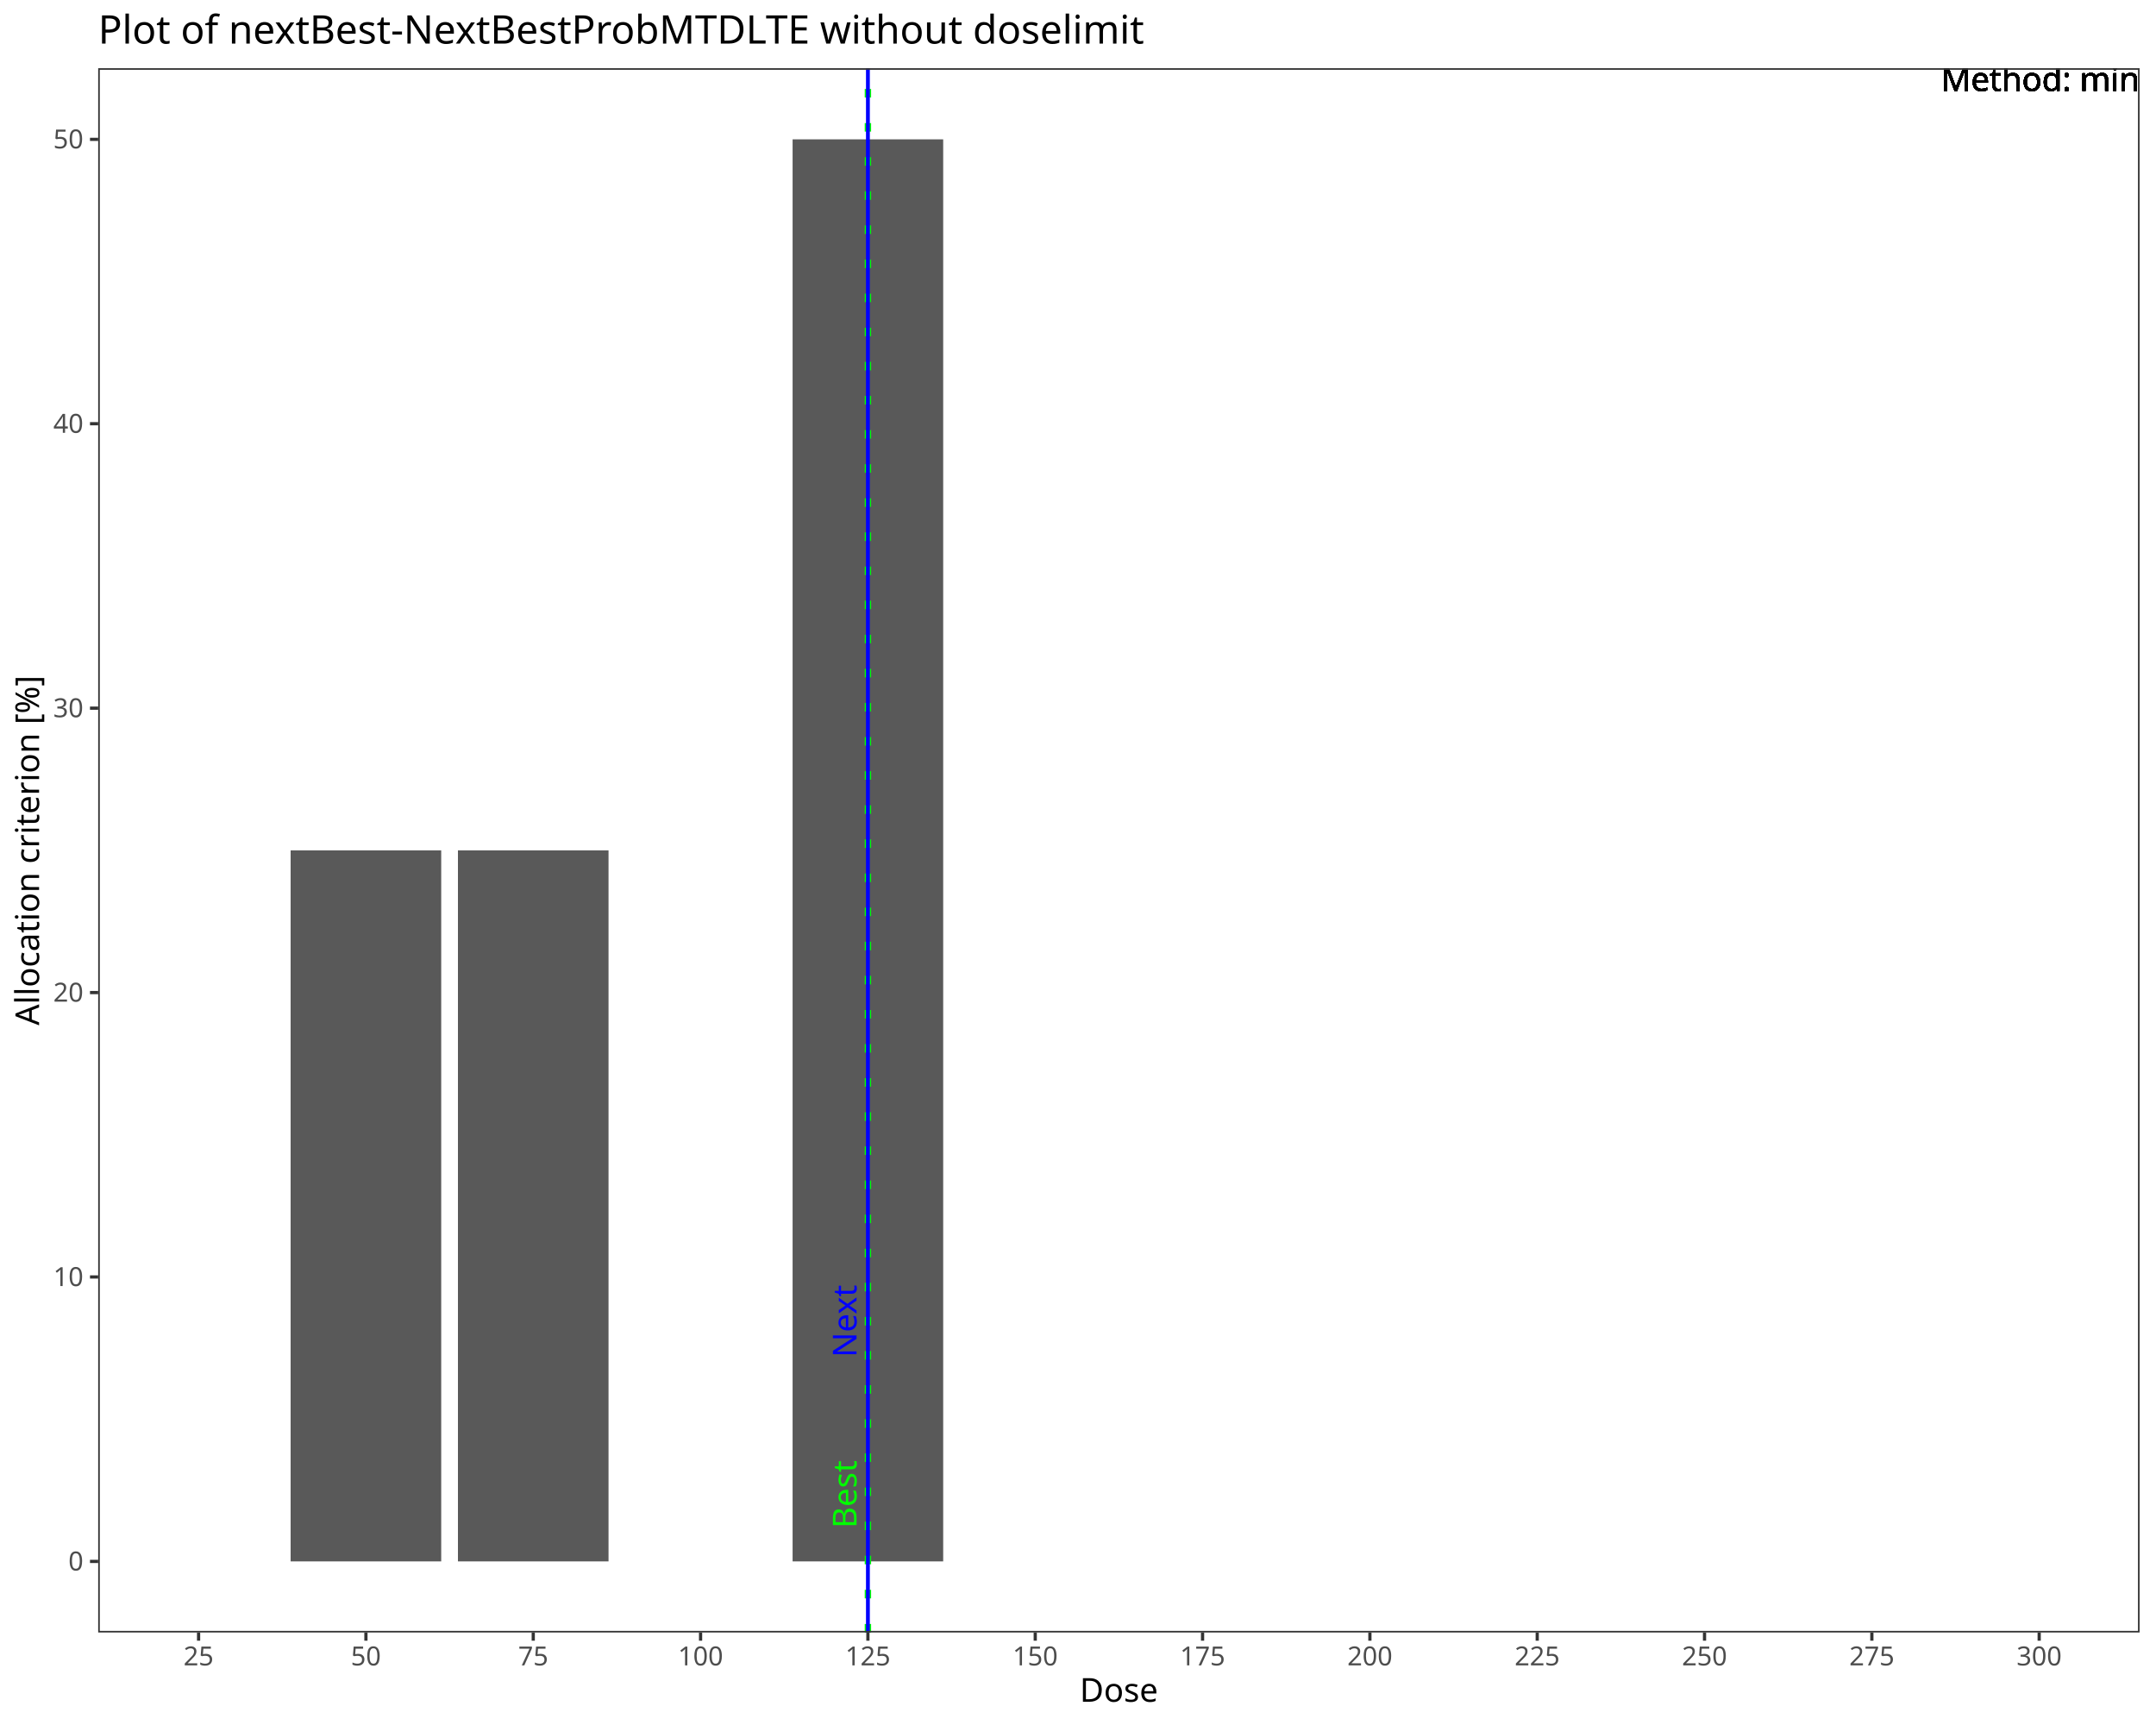
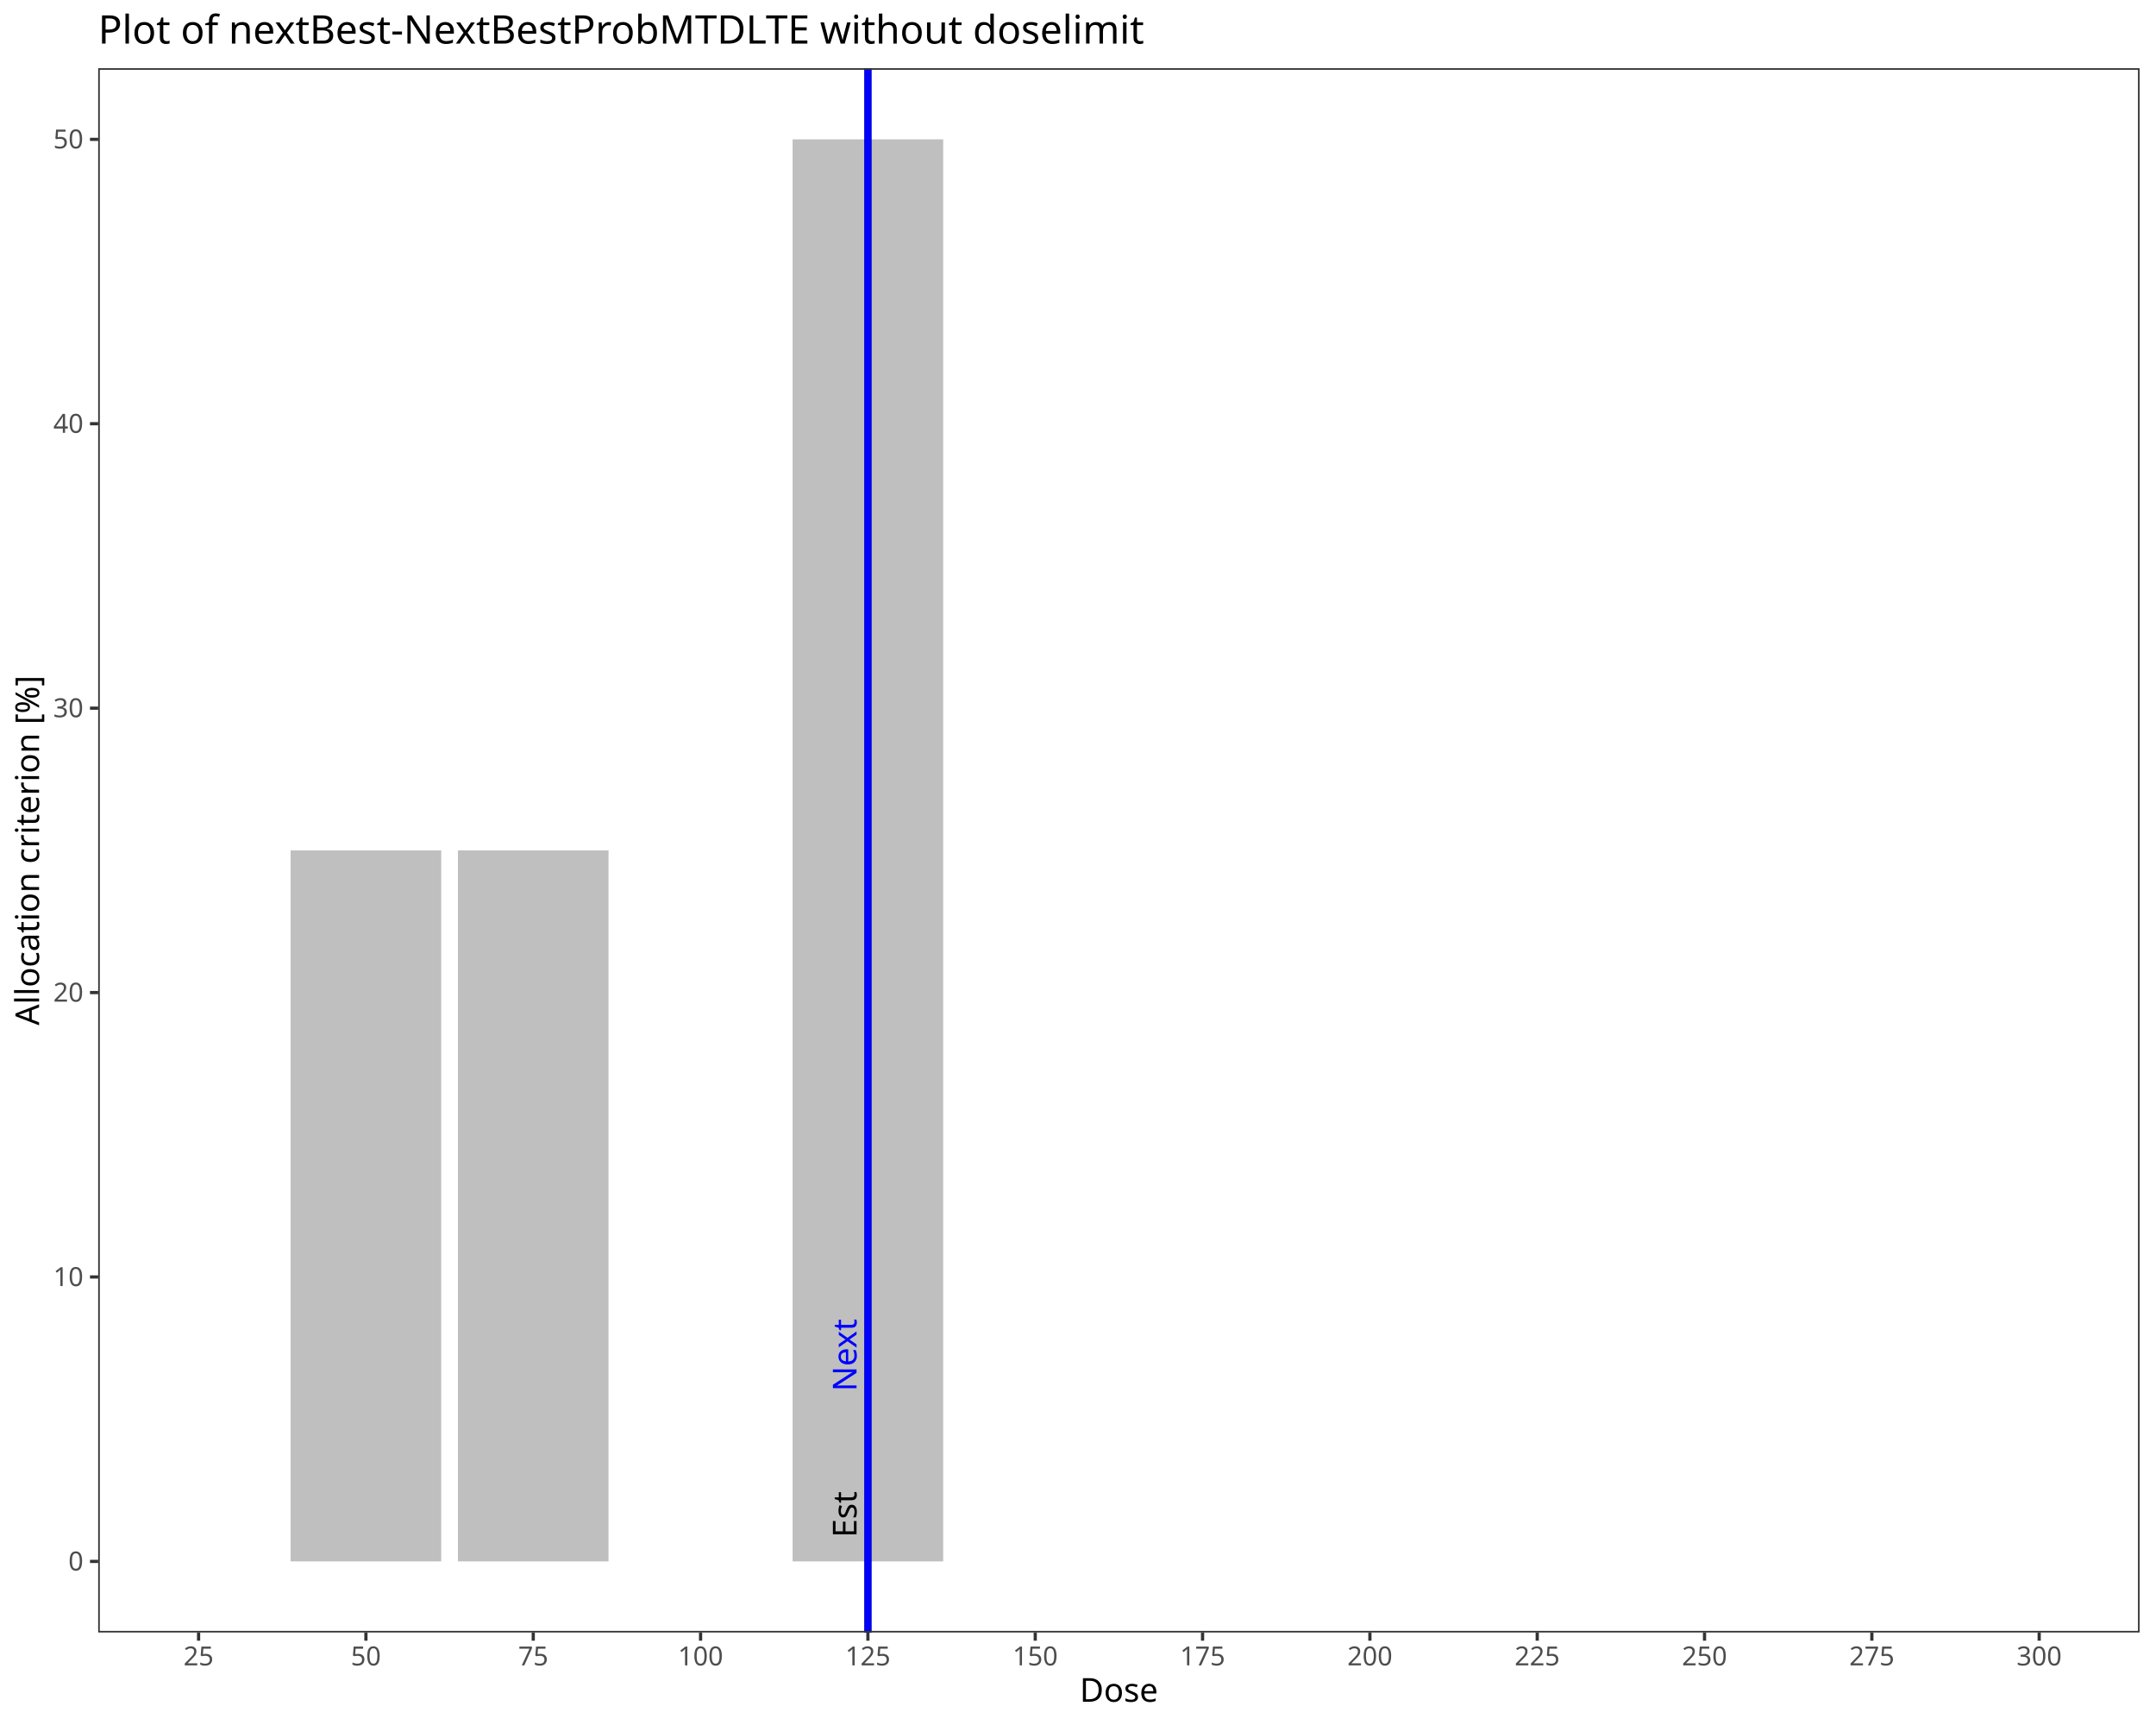
<svg xmlns="http://www.w3.org/2000/svg" class="svglite" data-engine-version="2.0" width="720.00pt" height="576.00pt" viewBox="0 0 720.00 576.00">
  <defs>
    <style type="text/css">
    .svglite line, .svglite polyline, .svglite polygon, .svglite path, .svglite rect, .svglite circle {
      fill: none;
      stroke: #000000;
      stroke-linecap: round;
      stroke-linejoin: round;
      stroke-miterlimit: 10.00;
    }
  </style>
  </defs>
  <rect width="100%" height="100%" style="stroke: none; fill: #FFFFFF;" />
  <defs>
    <clipPath id="cpMC4wMHw3MjAuMDB8MC4wMHw1NzYuMDA=">
      <rect x="0.00" y="0.00" width="720.00" height="576.00" />
    </clipPath>
  </defs>
  <g clip-path="url(#cpMC4wMHw3MjAuMDB8MC4wMHw1NzYuMDA=)">
    <rect x="0.00" y="0.00" width="720.00" height="576.00" style="stroke-width: 1.07; stroke: #FFFFFF; fill: #FFFFFF;" />
  </g>
  <defs>
    <clipPath id="cpMzIuNzl8NzE0LjUyfDIyLjc4fDU0NS4xMQ==">
      <rect x="32.79" y="22.78" width="681.73" height="522.33" />
    </clipPath>
  </defs>
  <g clip-path="url(#cpMzIuNzl8NzE0LjUyfDIyLjc4fDU0NS4xMQ==)">
    <rect x="32.79" y="22.78" width="681.73" height="522.33" style="stroke-width: 1.07; stroke: none; fill: #FFFFFF;" />
-     <rect x="41.18" y="521.37" width="50.29" height="0.00" style="stroke-width: 1.07; stroke: none; stroke-linecap: square; stroke-linejoin: miter; fill: #595959;" />
-     <rect x="97.05" y="283.95" width="50.29" height="237.42" style="stroke-width: 1.07; stroke: none; stroke-linecap: square; stroke-linejoin: miter; fill: #595959;" />
-     <rect x="152.93" y="283.95" width="50.29" height="237.42" style="stroke-width: 1.07; stroke: none; stroke-linecap: square; stroke-linejoin: miter; fill: #595959;" />
-     <rect x="208.81" y="521.37" width="50.29" height="0.00" style="stroke-width: 1.07; stroke: none; stroke-linecap: square; stroke-linejoin: miter; fill: #595959;" />
-     <rect x="264.69" y="46.53" width="50.29" height="474.84" style="stroke-width: 1.07; stroke: none; stroke-linecap: square; stroke-linejoin: miter; fill: #595959;" />
-     <rect x="320.57" y="521.37" width="50.29" height="0.00" style="stroke-width: 1.07; stroke: none; stroke-linecap: square; stroke-linejoin: miter; fill: #595959;" />
-     <rect x="376.45" y="521.37" width="50.29" height="0.00" style="stroke-width: 1.07; stroke: none; stroke-linecap: square; stroke-linejoin: miter; fill: #595959;" />
-     <rect x="432.33" y="521.37" width="50.29" height="0.00" style="stroke-width: 1.07; stroke: none; stroke-linecap: square; stroke-linejoin: miter; fill: #595959;" />
-     <rect x="488.21" y="521.37" width="50.29" height="0.00" style="stroke-width: 1.07; stroke: none; stroke-linecap: square; stroke-linejoin: miter; fill: #595959;" />
-     <rect x="544.09" y="521.37" width="50.29" height="0.00" style="stroke-width: 1.07; stroke: none; stroke-linecap: square; stroke-linejoin: miter; fill: #595959;" />
-     <rect x="599.97" y="521.37" width="50.29" height="0.00" style="stroke-width: 1.07; stroke: none; stroke-linecap: square; stroke-linejoin: miter; fill: #595959;" />
-     <rect x="655.85" y="521.37" width="50.29" height="0.00" style="stroke-width: 1.07; stroke: none; stroke-linecap: square; stroke-linejoin: miter; fill: #595959;" />
-     <text x="714.52" y="30.38" text-anchor="end" style="font-size: 11.04px; font-family: sans;" textLength="60.75px" lengthAdjust="spacingAndGlyphs">Method: min</text>
-     <text x="714.52" y="30.38" text-anchor="end" style="font-size: 11.04px; font-family: sans;" textLength="60.75px" lengthAdjust="spacingAndGlyphs">Method: min</text>
-     <text x="714.52" y="30.38" text-anchor="end" style="font-size: 11.04px; font-family: sans;" textLength="60.75px" lengthAdjust="spacingAndGlyphs">Method: min</text>
-     <text x="714.52" y="30.38" text-anchor="end" style="font-size: 11.04px; font-family: sans;" textLength="60.75px" lengthAdjust="spacingAndGlyphs">Method: min</text>
-     <text x="714.52" y="30.38" text-anchor="end" style="font-size: 11.04px; font-family: sans;" textLength="60.75px" lengthAdjust="spacingAndGlyphs">Method: min</text>
-     <text x="714.52" y="30.38" text-anchor="end" style="font-size: 11.04px; font-family: sans;" textLength="60.75px" lengthAdjust="spacingAndGlyphs">Method: min</text>
-     <text x="714.52" y="30.38" text-anchor="end" style="font-size: 11.04px; font-family: sans;" textLength="60.75px" lengthAdjust="spacingAndGlyphs">Method: min</text>
-     <text x="714.52" y="30.38" text-anchor="end" style="font-size: 11.04px; font-family: sans;" textLength="60.75px" lengthAdjust="spacingAndGlyphs">Method: min</text>
-     <text x="714.52" y="30.38" text-anchor="end" style="font-size: 11.04px; font-family: sans;" textLength="60.75px" lengthAdjust="spacingAndGlyphs">Method: min</text>
-     <text x="714.52" y="30.38" text-anchor="end" style="font-size: 11.04px; font-family: sans;" textLength="60.75px" lengthAdjust="spacingAndGlyphs">Method: min</text>
-     <text x="714.52" y="30.38" text-anchor="end" style="font-size: 11.04px; font-family: sans;" textLength="60.75px" lengthAdjust="spacingAndGlyphs">Method: min</text>
-     <text x="714.52" y="30.38" text-anchor="end" style="font-size: 11.04px; font-family: sans;" textLength="60.75px" lengthAdjust="spacingAndGlyphs">Method: min</text>
-     <line x1="289.84" y1="545.11" x2="289.84" y2="22.78" style="stroke-width: 2.13; stroke: #00FF00; stroke-dasharray: 2.85,8.54; stroke-linecap: butt;" />
-     <text transform="translate(286.04,510.32) rotate(-90)" style="font-size: 11.04px; fill: #00FF00; font-family: sans;" textLength="22.10px" lengthAdjust="spacingAndGlyphs">Best</text>
-     <line x1="289.84" y1="545.11" x2="289.84" y2="22.78" style="stroke-width: 1.28; stroke: #0000FF; stroke-linecap: butt;" />
-     <text transform="translate(286.04,453.25) rotate(-90)" style="font-size: 11.04px; fill: #0000FF; font-family: sans;" textLength="22.71px" lengthAdjust="spacingAndGlyphs">Next</text>
+     <rect x="41.18" y="521.37" width="50.29" height="0.00" style="stroke-width: 1.07; stroke: none; stroke-linecap: square; stroke-linejoin: miter; fill: #BFBFBF;" />
+     <rect x="97.05" y="283.95" width="50.29" height="237.42" style="stroke-width: 1.07; stroke: none; stroke-linecap: square; stroke-linejoin: miter; fill: #BFBFBF;" />
+     <rect x="152.93" y="283.95" width="50.29" height="237.42" style="stroke-width: 1.07; stroke: none; stroke-linecap: square; stroke-linejoin: miter; fill: #BFBFBF;" />
+     <rect x="208.81" y="521.37" width="50.29" height="0.00" style="stroke-width: 1.07; stroke: none; stroke-linecap: square; stroke-linejoin: miter; fill: #BFBFBF;" />
+     <rect x="264.69" y="46.53" width="50.29" height="474.84" style="stroke-width: 1.07; stroke: none; stroke-linecap: square; stroke-linejoin: miter; fill: #BFBFBF;" />
+     <rect x="320.57" y="521.37" width="50.29" height="0.00" style="stroke-width: 1.07; stroke: none; stroke-linecap: square; stroke-linejoin: miter; fill: #BFBFBF;" />
+     <rect x="376.45" y="521.37" width="50.29" height="0.00" style="stroke-width: 1.07; stroke: none; stroke-linecap: square; stroke-linejoin: miter; fill: #BFBFBF;" />
+     <rect x="432.33" y="521.37" width="50.29" height="0.00" style="stroke-width: 1.07; stroke: none; stroke-linecap: square; stroke-linejoin: miter; fill: #BFBFBF;" />
+     <rect x="488.21" y="521.37" width="50.29" height="0.00" style="stroke-width: 1.07; stroke: none; stroke-linecap: square; stroke-linejoin: miter; fill: #BFBFBF;" />
+     <rect x="544.09" y="521.37" width="50.29" height="0.00" style="stroke-width: 1.07; stroke: none; stroke-linecap: square; stroke-linejoin: miter; fill: #BFBFBF;" />
+     <rect x="599.97" y="521.37" width="50.29" height="0.00" style="stroke-width: 1.07; stroke: none; stroke-linecap: square; stroke-linejoin: miter; fill: #BFBFBF;" />
+     <rect x="655.85" y="521.37" width="50.29" height="0.00" style="stroke-width: 1.07; stroke: none; stroke-linecap: square; stroke-linejoin: miter; fill: #BFBFBF;" />
+     <line x1="289.84" y1="545.11" x2="289.84" y2="22.78" style="stroke-width: 2.35; stroke-linecap: butt;" />
+     <text transform="translate(286.04,513.39) rotate(-90)" style="font-size: 11.04px; font-family: sans;" textLength="15.96px" lengthAdjust="spacingAndGlyphs">Est</text>
+     <line x1="289.84" y1="545.11" x2="289.84" y2="22.78" style="stroke-width: 2.35; stroke: #0000FF; stroke-linecap: butt;" />
+     <text transform="translate(286.04,464.60) rotate(-90)" style="font-size: 11.04px; fill: #0000FF; font-family: sans;" textLength="22.71px" lengthAdjust="spacingAndGlyphs">Next</text>
    <rect x="32.79" y="22.78" width="681.73" height="522.33" style="stroke-width: 1.07; stroke: #333333;" />
  </g>
  <g clip-path="url(#cpMC4wMHw3MjAuMDB8MC4wMHw1NzYuMDA=)">
    <text x="27.86" y="524.40" text-anchor="end" style="font-size: 8.80px; fill: #4D4D4D; font-family: sans;" textLength="4.89px" lengthAdjust="spacingAndGlyphs">0</text>
    <text x="27.86" y="429.43" text-anchor="end" style="font-size: 8.80px; fill: #4D4D4D; font-family: sans;" textLength="9.79px" lengthAdjust="spacingAndGlyphs">10</text>
    <text x="27.86" y="334.46" text-anchor="end" style="font-size: 8.80px; fill: #4D4D4D; font-family: sans;" textLength="9.79px" lengthAdjust="spacingAndGlyphs">20</text>
    <text x="27.86" y="239.49" text-anchor="end" style="font-size: 8.80px; fill: #4D4D4D; font-family: sans;" textLength="9.79px" lengthAdjust="spacingAndGlyphs">30</text>
    <text x="27.86" y="144.52" text-anchor="end" style="font-size: 8.80px; fill: #4D4D4D; font-family: sans;" textLength="9.79px" lengthAdjust="spacingAndGlyphs">40</text>
    <text x="27.86" y="49.55" text-anchor="end" style="font-size: 8.80px; fill: #4D4D4D; font-family: sans;" textLength="9.79px" lengthAdjust="spacingAndGlyphs">50</text>
    <polyline points="30.05,521.37 32.79,521.37 " style="stroke-width: 1.07; stroke: #333333; stroke-linecap: butt;" />
    <polyline points="30.05,426.40 32.79,426.40 " style="stroke-width: 1.07; stroke: #333333; stroke-linecap: butt;" />
    <polyline points="30.05,331.43 32.79,331.43 " style="stroke-width: 1.07; stroke: #333333; stroke-linecap: butt;" />
    <polyline points="30.05,236.46 32.79,236.46 " style="stroke-width: 1.07; stroke: #333333; stroke-linecap: butt;" />
    <polyline points="30.05,141.49 32.79,141.49 " style="stroke-width: 1.07; stroke: #333333; stroke-linecap: butt;" />
    <polyline points="30.05,46.53 32.79,46.53 " style="stroke-width: 1.07; stroke: #333333; stroke-linecap: butt;" />
    <polyline points="66.32,547.85 66.32,545.11 " style="stroke-width: 1.07; stroke: #333333; stroke-linecap: butt;" />
    <polyline points="122.20,547.85 122.20,545.11 " style="stroke-width: 1.07; stroke: #333333; stroke-linecap: butt;" />
    <polyline points="178.08,547.85 178.08,545.11 " style="stroke-width: 1.07; stroke: #333333; stroke-linecap: butt;" />
    <polyline points="233.96,547.85 233.96,545.11 " style="stroke-width: 1.07; stroke: #333333; stroke-linecap: butt;" />
    <polyline points="289.84,547.85 289.84,545.11 " style="stroke-width: 1.07; stroke: #333333; stroke-linecap: butt;" />
    <polyline points="345.72,547.85 345.72,545.11 " style="stroke-width: 1.07; stroke: #333333; stroke-linecap: butt;" />
    <polyline points="401.60,547.85 401.60,545.11 " style="stroke-width: 1.07; stroke: #333333; stroke-linecap: butt;" />
    <polyline points="457.48,547.85 457.48,545.11 " style="stroke-width: 1.07; stroke: #333333; stroke-linecap: butt;" />
    <polyline points="513.36,547.85 513.36,545.11 " style="stroke-width: 1.07; stroke: #333333; stroke-linecap: butt;" />
    <polyline points="569.23,547.85 569.23,545.11 " style="stroke-width: 1.07; stroke: #333333; stroke-linecap: butt;" />
    <polyline points="625.11,547.85 625.11,545.11 " style="stroke-width: 1.07; stroke: #333333; stroke-linecap: butt;" />
    <polyline points="680.99,547.85 680.99,545.11 " style="stroke-width: 1.07; stroke: #333333; stroke-linecap: butt;" />
    <text x="66.32" y="556.10" text-anchor="middle" style="font-size: 8.80px; fill: #4D4D4D; font-family: sans;" textLength="9.79px" lengthAdjust="spacingAndGlyphs">25</text>
    <text x="680.99" y="556.10" text-anchor="middle" style="font-size: 8.80px; fill: #4D4D4D; font-family: sans;" textLength="14.68px" lengthAdjust="spacingAndGlyphs">300</text>
    <text x="345.72" y="556.10" text-anchor="middle" style="font-size: 8.80px; fill: #4D4D4D; font-family: sans;" textLength="14.68px" lengthAdjust="spacingAndGlyphs">150</text>
    <text x="178.08" y="556.10" text-anchor="middle" style="font-size: 8.80px; fill: #4D4D4D; font-family: sans;" textLength="9.79px" lengthAdjust="spacingAndGlyphs">75</text>
    <text x="122.20" y="556.10" text-anchor="middle" style="font-size: 8.80px; fill: #4D4D4D; font-family: sans;" textLength="9.79px" lengthAdjust="spacingAndGlyphs">50</text>
    <text x="233.96" y="556.10" text-anchor="middle" style="font-size: 8.80px; fill: #4D4D4D; font-family: sans;" textLength="14.68px" lengthAdjust="spacingAndGlyphs">100</text>
    <text x="289.84" y="556.10" text-anchor="middle" style="font-size: 8.80px; fill: #4D4D4D; font-family: sans;" textLength="14.68px" lengthAdjust="spacingAndGlyphs">125</text>
    <text x="513.36" y="556.10" text-anchor="middle" style="font-size: 8.80px; fill: #4D4D4D; font-family: sans;" textLength="14.68px" lengthAdjust="spacingAndGlyphs">225</text>
    <text x="401.60" y="556.10" text-anchor="middle" style="font-size: 8.80px; fill: #4D4D4D; font-family: sans;" textLength="14.68px" lengthAdjust="spacingAndGlyphs">175</text>
    <text x="457.48" y="556.10" text-anchor="middle" style="font-size: 8.80px; fill: #4D4D4D; font-family: sans;" textLength="14.68px" lengthAdjust="spacingAndGlyphs">200</text>
    <text x="569.23" y="556.10" text-anchor="middle" style="font-size: 8.80px; fill: #4D4D4D; font-family: sans;" textLength="14.68px" lengthAdjust="spacingAndGlyphs">250</text>
    <text x="625.11" y="556.10" text-anchor="middle" style="font-size: 8.80px; fill: #4D4D4D; font-family: sans;" textLength="14.68px" lengthAdjust="spacingAndGlyphs">275</text>
    <text x="373.66" y="568.24" text-anchor="middle" style="font-size: 11.00px; font-family: sans;" textLength="25.69px" lengthAdjust="spacingAndGlyphs">Dose</text>
    <text transform="translate(13.05,283.95) rotate(-90)" text-anchor="middle" style="font-size: 11.00px; font-family: sans;" textLength="108.83px" lengthAdjust="spacingAndGlyphs">Allocation criterion [%]</text>
    <text x="32.79" y="14.56" style="font-size: 13.20px; font-family: sans;" textLength="332.38px" lengthAdjust="spacingAndGlyphs">Plot of nextBest-NextBestProbMTDLTE without doselimit</text>
  </g>
</svg>
